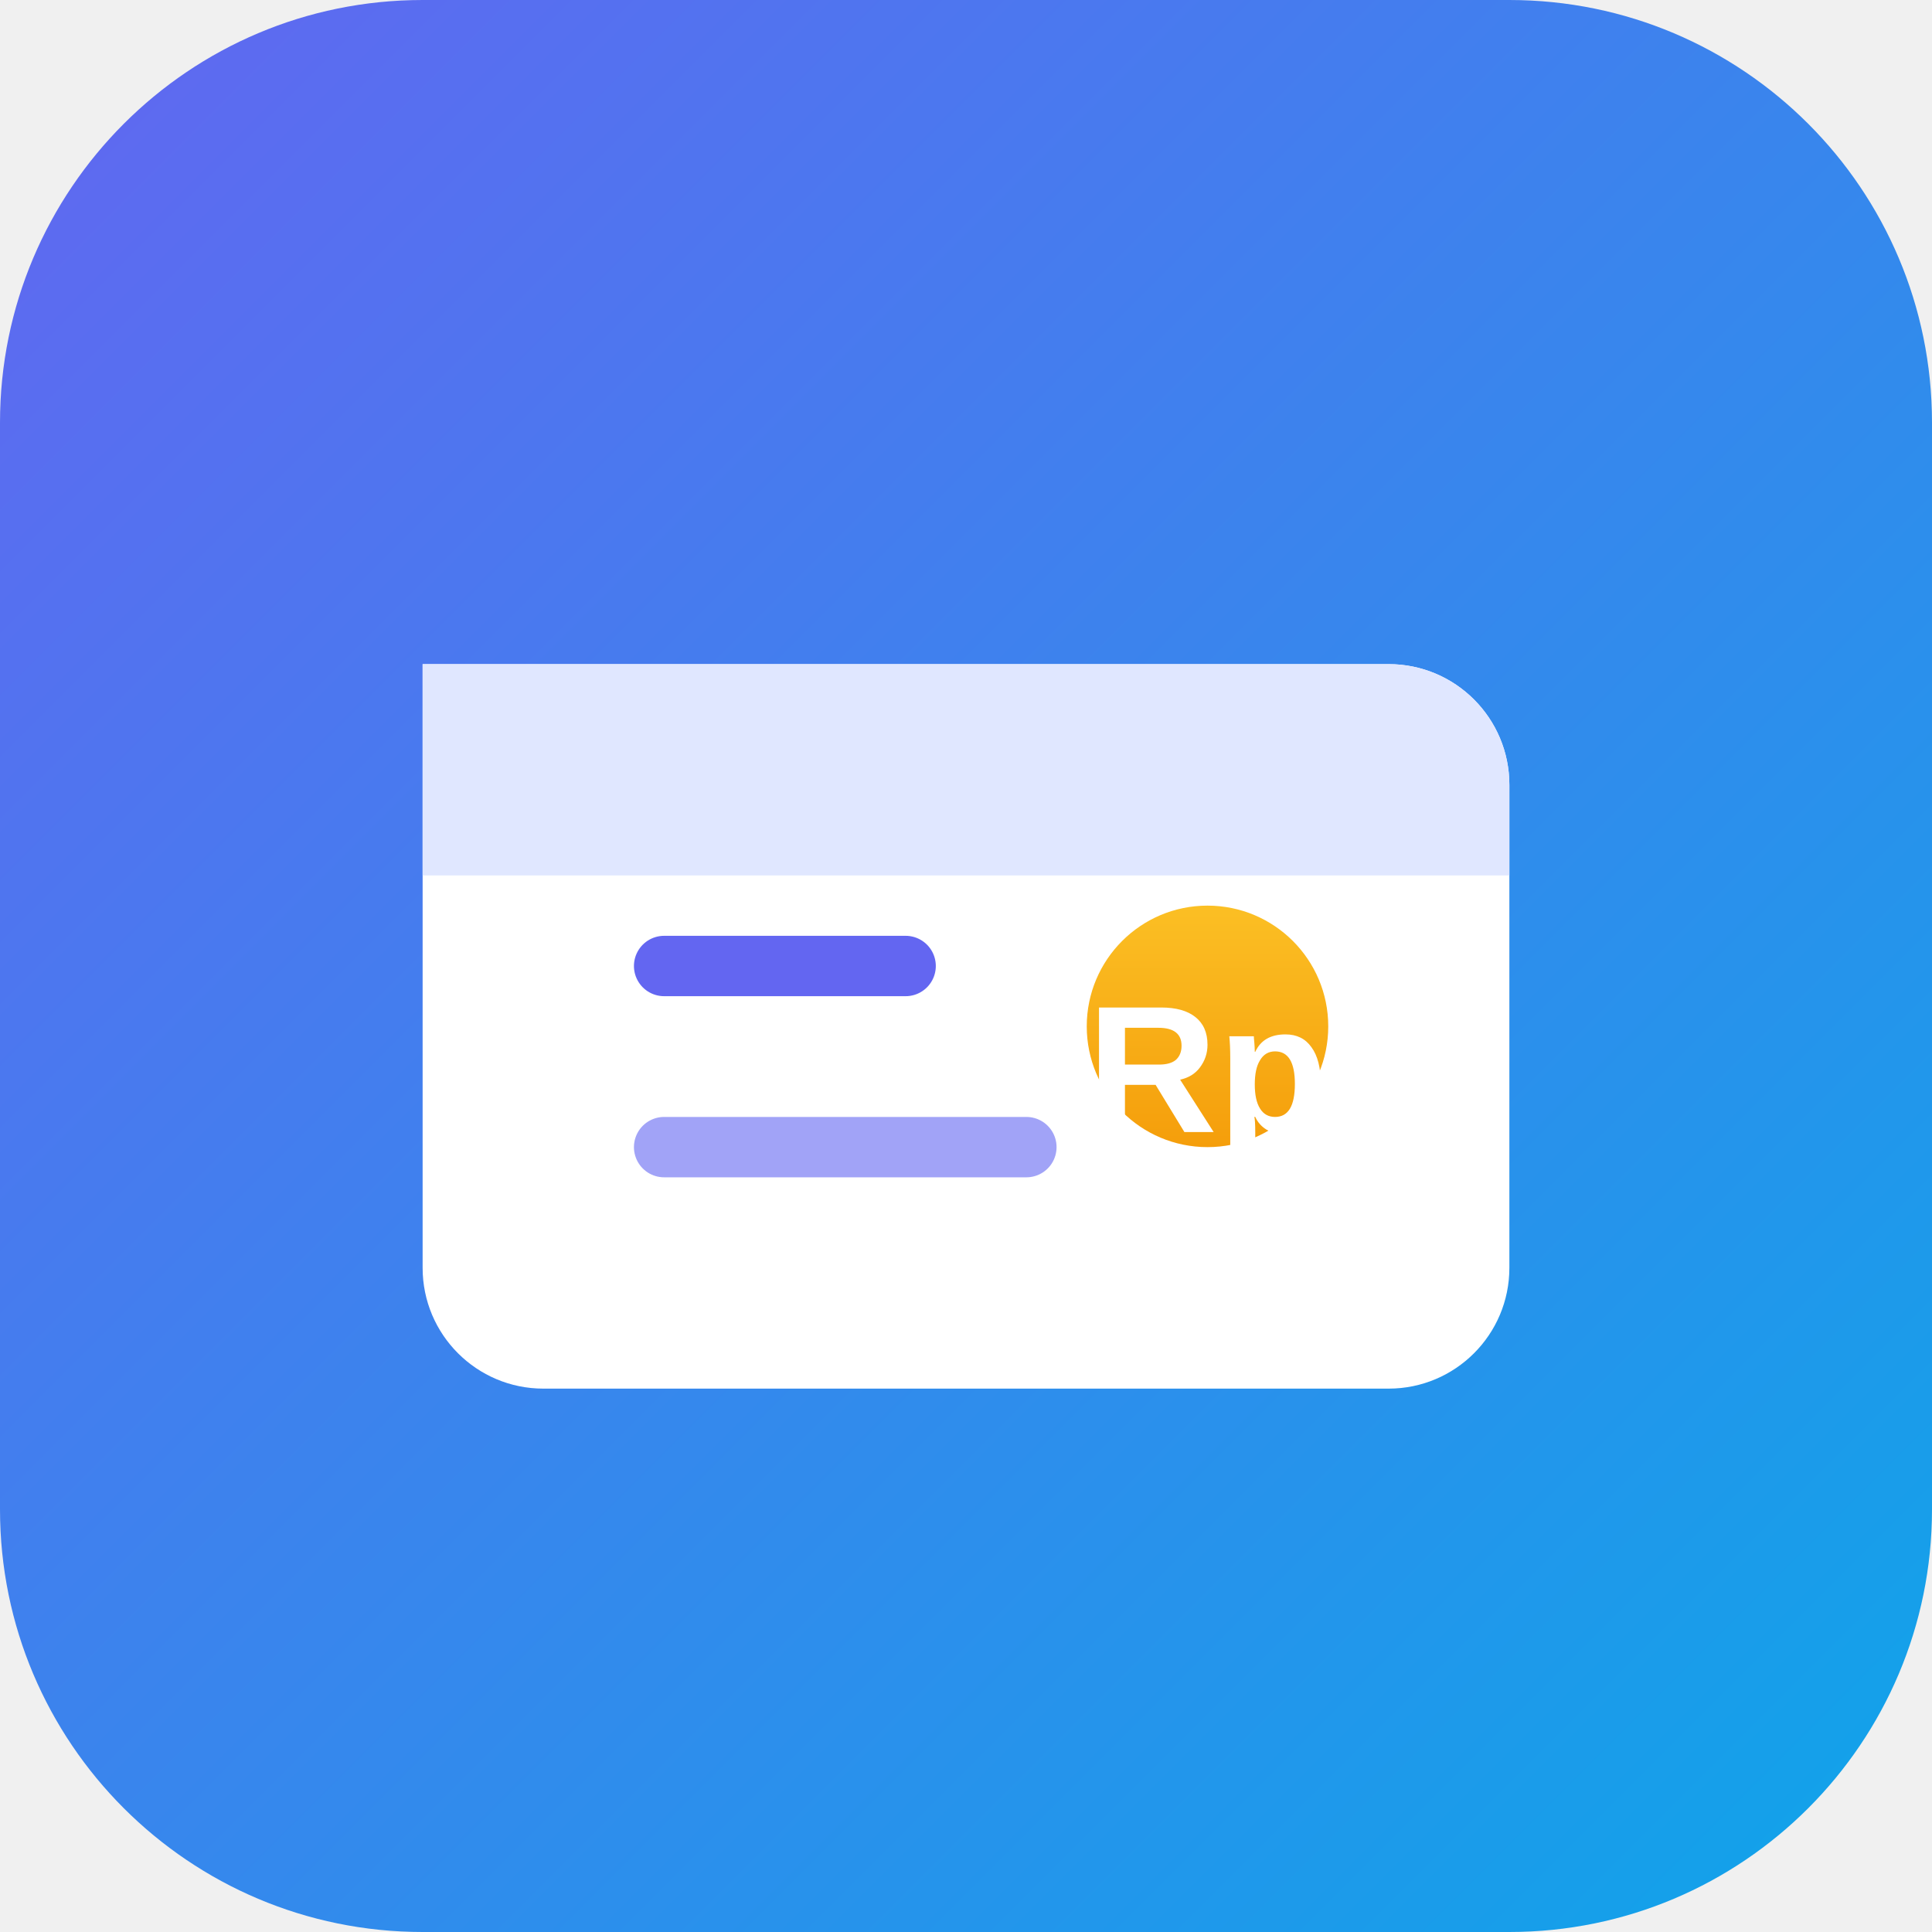
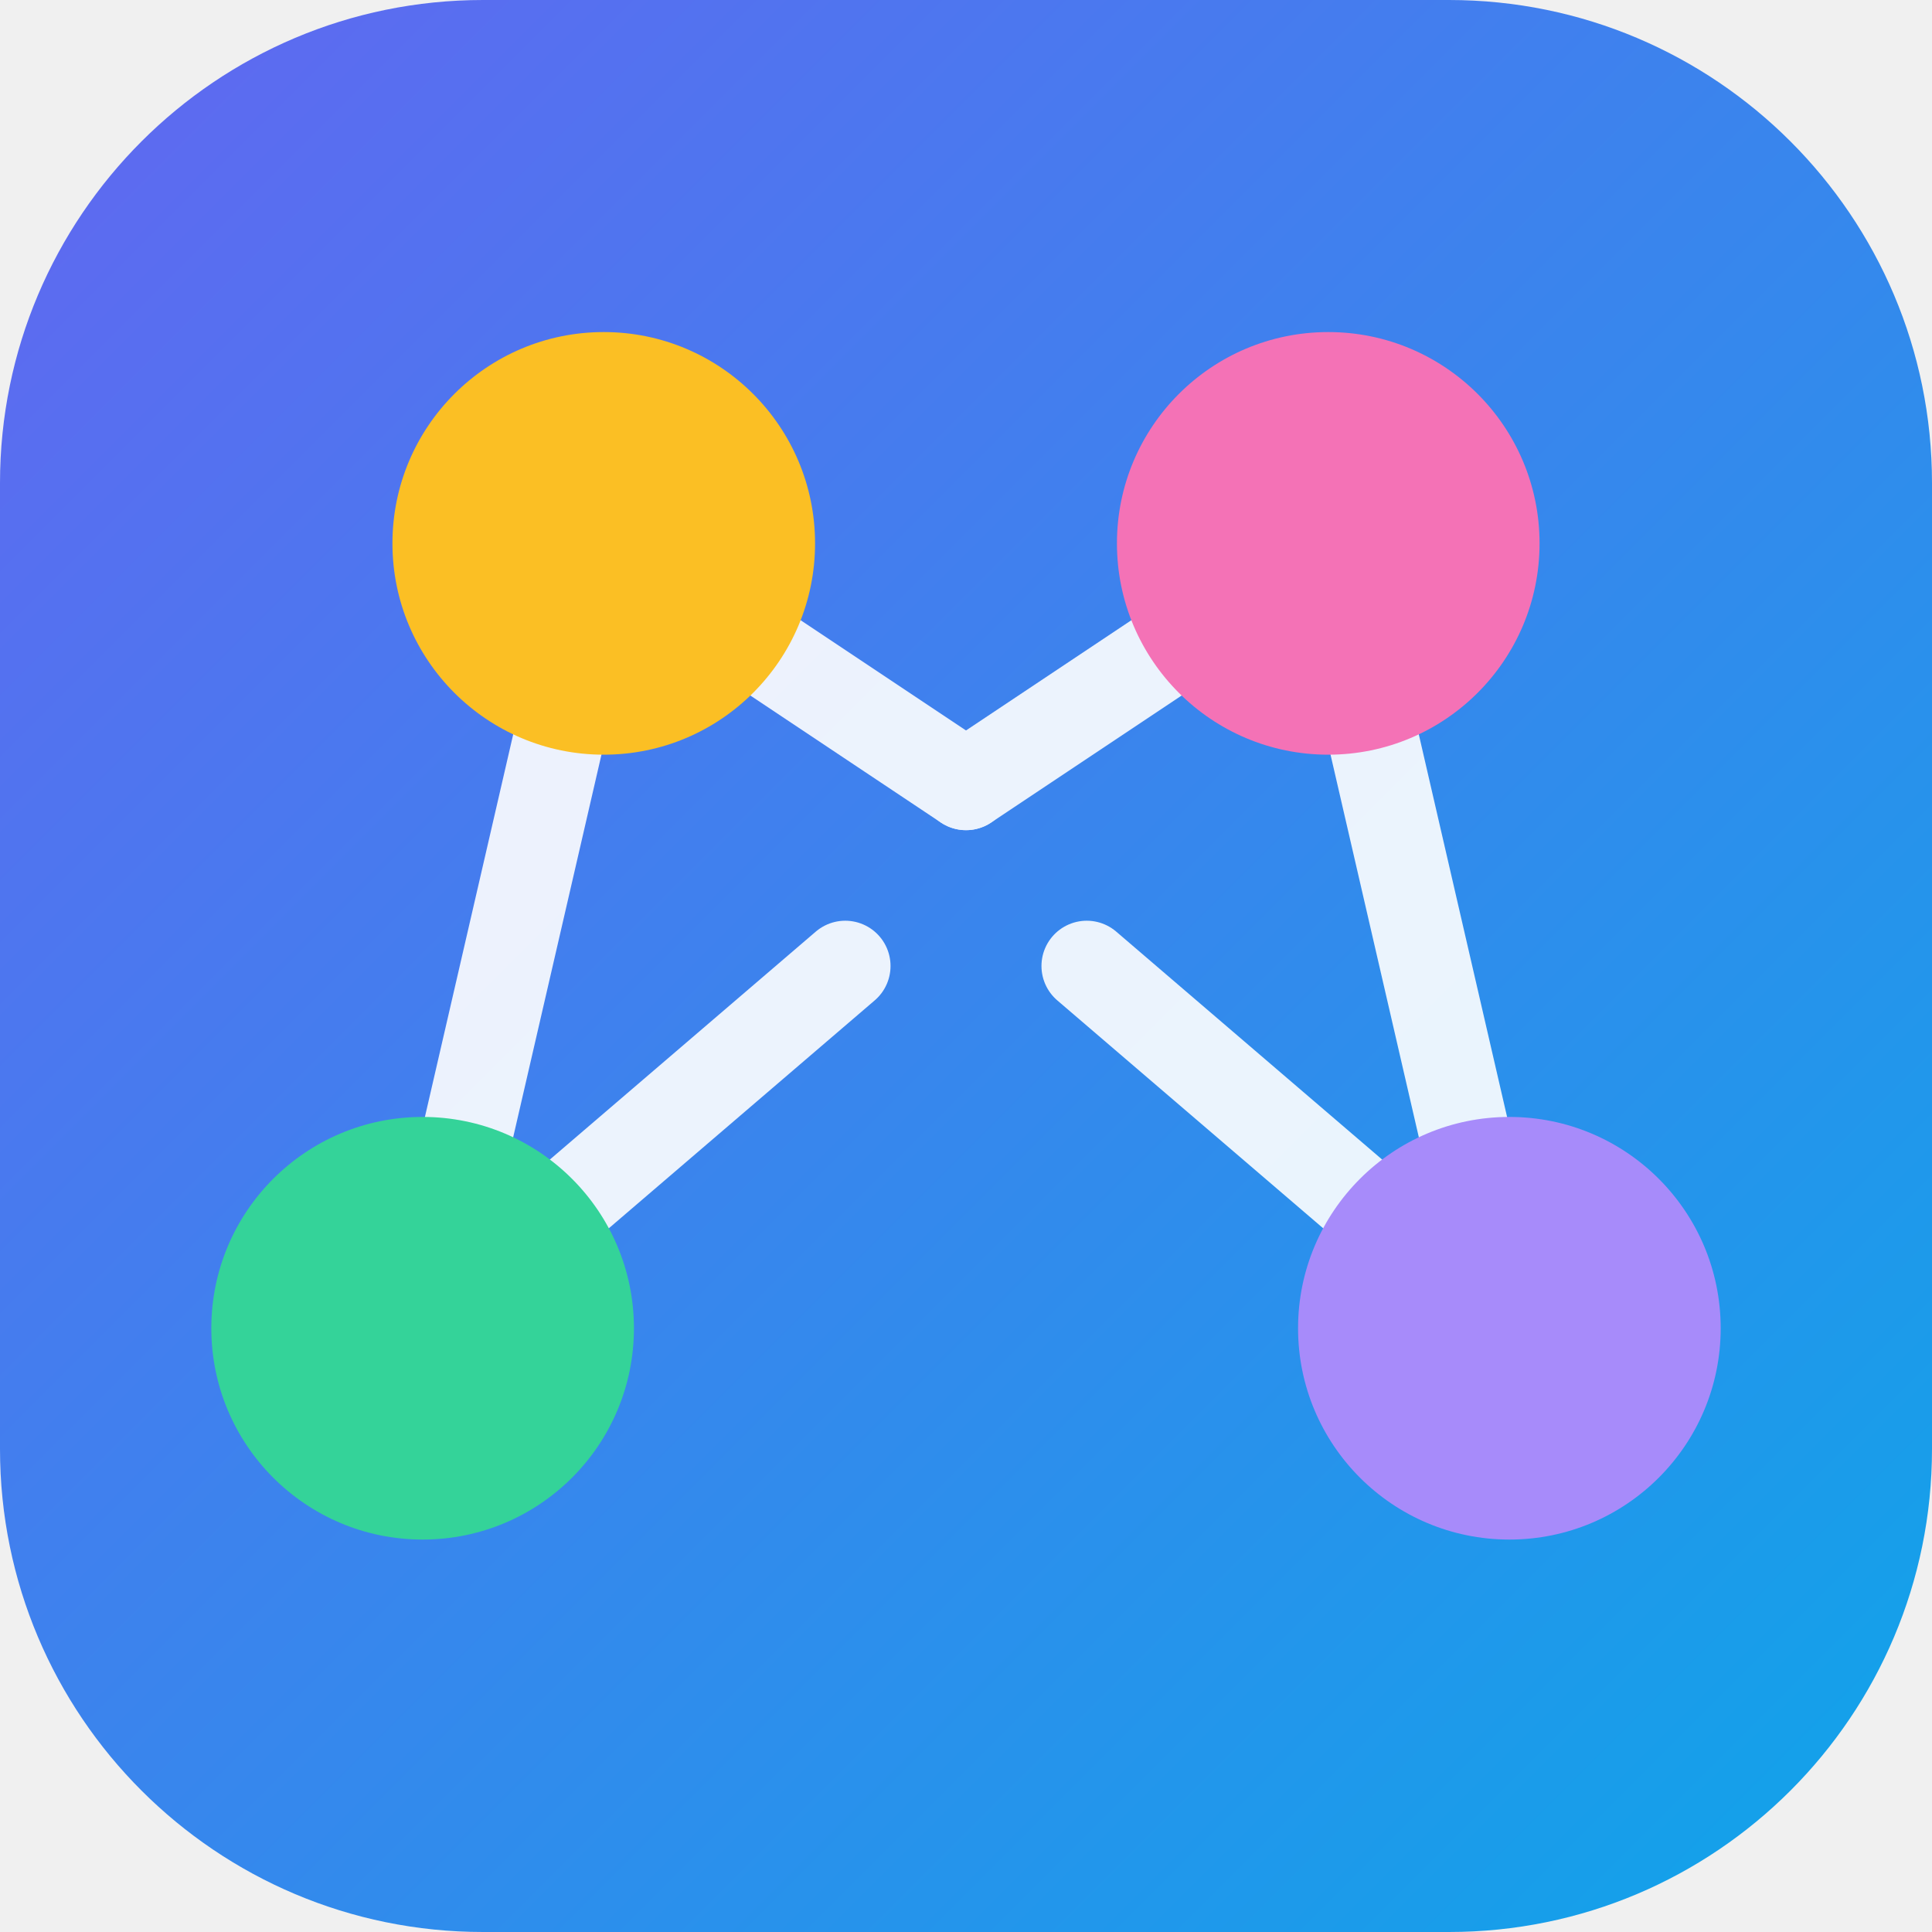
<svg xmlns="http://www.w3.org/2000/svg" viewBox="0 0 64 64">
  <defs>
    <linearGradient id="bg" x1="0" y1="0" x2="1" y2="1">
      <stop offset="0%" stop-color="#6366f1" />
      <stop offset="100%" stop-color="#0ea5e9" />
    </linearGradient>
-     <linearGradient id="coin" x1="0" y1="0" x2="0" y2="1">
-       <stop offset="0%" stop-color="#fbbf24" />
-       <stop offset="100%" stop-color="#f59e0b" />
-     </linearGradient>
  </defs>
-   <rect width="64" height="64" rx="14" fill="url(#bg)" />
-   <path d="M14 22 H46 a4 4 0 0 1 4 4 v16 a4 4 0 0 1 -4 4 H18 a4 4 0 0 1 -4 -4 Z" fill="#ffffff" />
-   <path d="M14 22 H46 a4 4 0 0 1 4 4 v3 H14 Z" fill="#e0e7ff" />
-   <circle cx="40" cy="34" r="4" fill="url(#coin)" />
-   <text x="40" y="37.5" text-anchor="middle" font-family="Arial, sans-serif" font-size="6" font-weight="bold" fill="#ffffff">Rp</text>
-   <path d="M22 32 H30" stroke="#6366f1" stroke-width="2" stroke-linecap="round" />
-   <path d="M22 38 H34" stroke="#6366f1" stroke-width="2" stroke-linecap="round" opacity="0.6" />
+   <rect width="64" height="64" rx="16" fill="url(#bg)" />
+   <g fill="none" stroke="#ffffff" stroke-width="3" stroke-linecap="round" stroke-linejoin="round" opacity="0.9">
+     <line x1="20" y1="18" x2="32" y2="26" />
+     <line x1="44" y1="18" x2="32" y2="26" />
+     <line x1="14" y1="44" x2="28" y2="32" />
+     <line x1="50" y1="44" x2="36" y2="32" />
+     <line x1="20" y1="18" x2="14" y2="44" />
+     <line x1="44" y1="18" x2="50" y2="44" />
+   </g>
+   <circle cx="20" cy="18" r="7" fill="#fbbf24" />
+   <circle cx="44" cy="18" r="7" fill="#f472b6" />
+   <circle cx="14" cy="44" r="7" fill="#34d399" />
+   <circle cx="50" cy="44" r="7" fill="#a78bfa" />
</svg>
